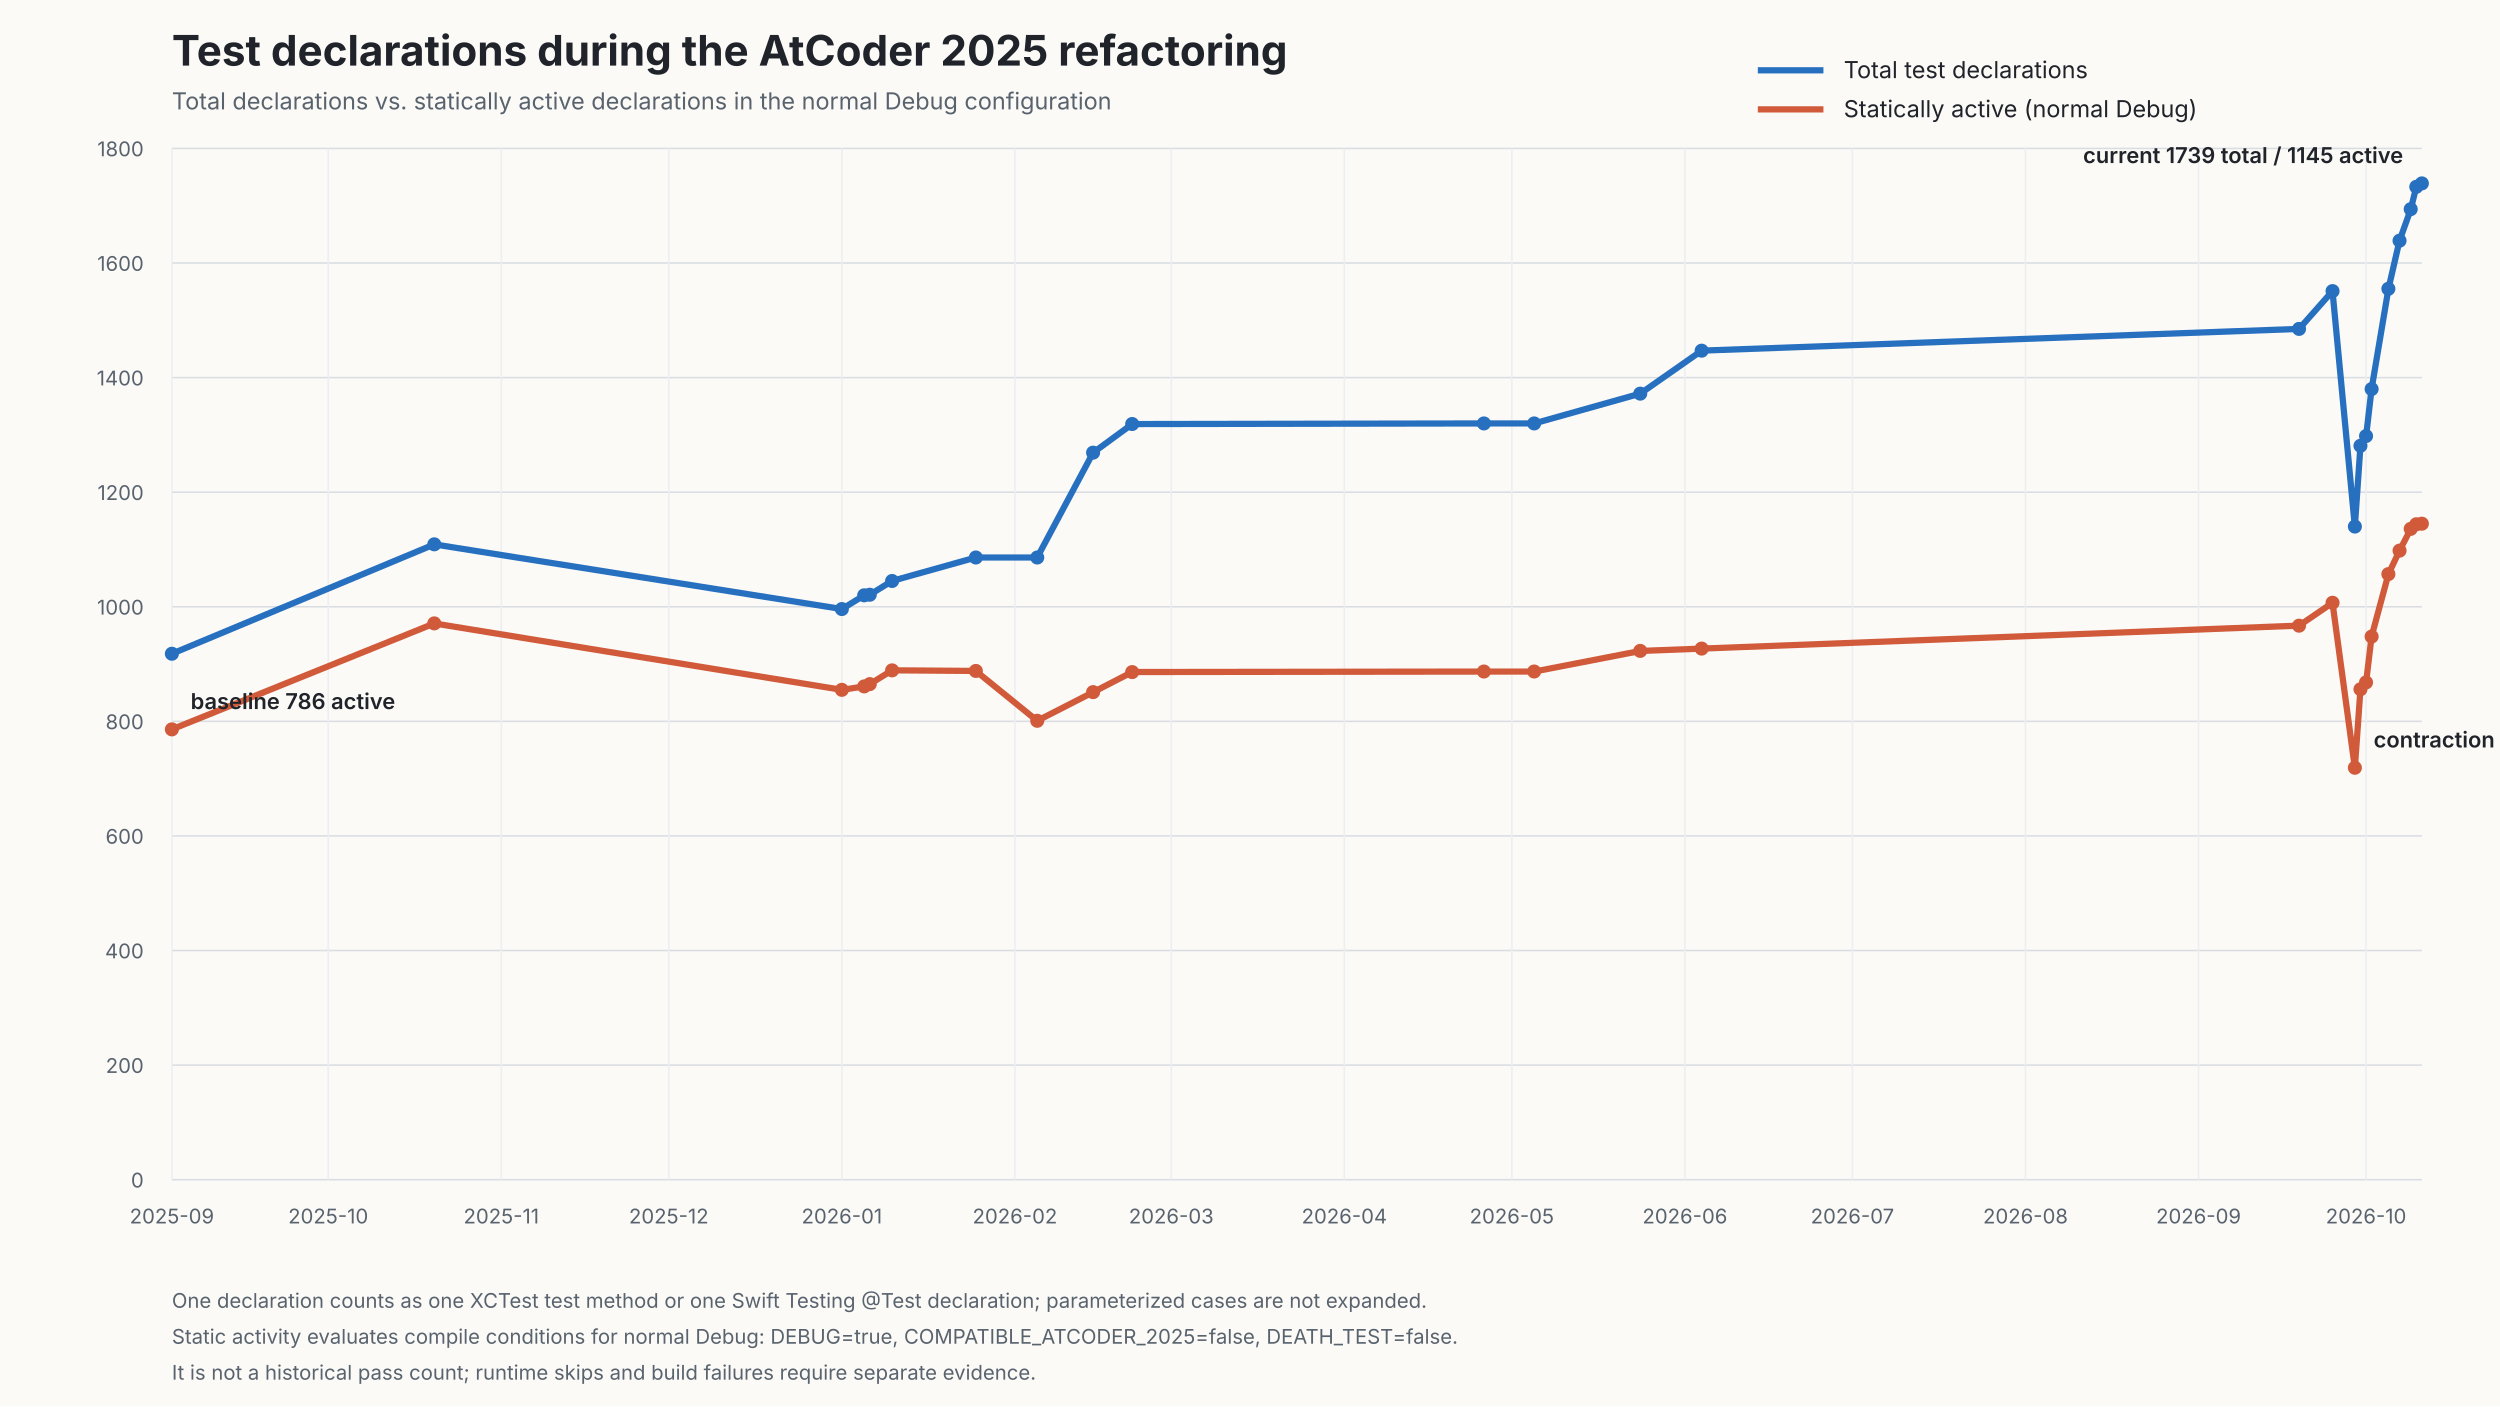
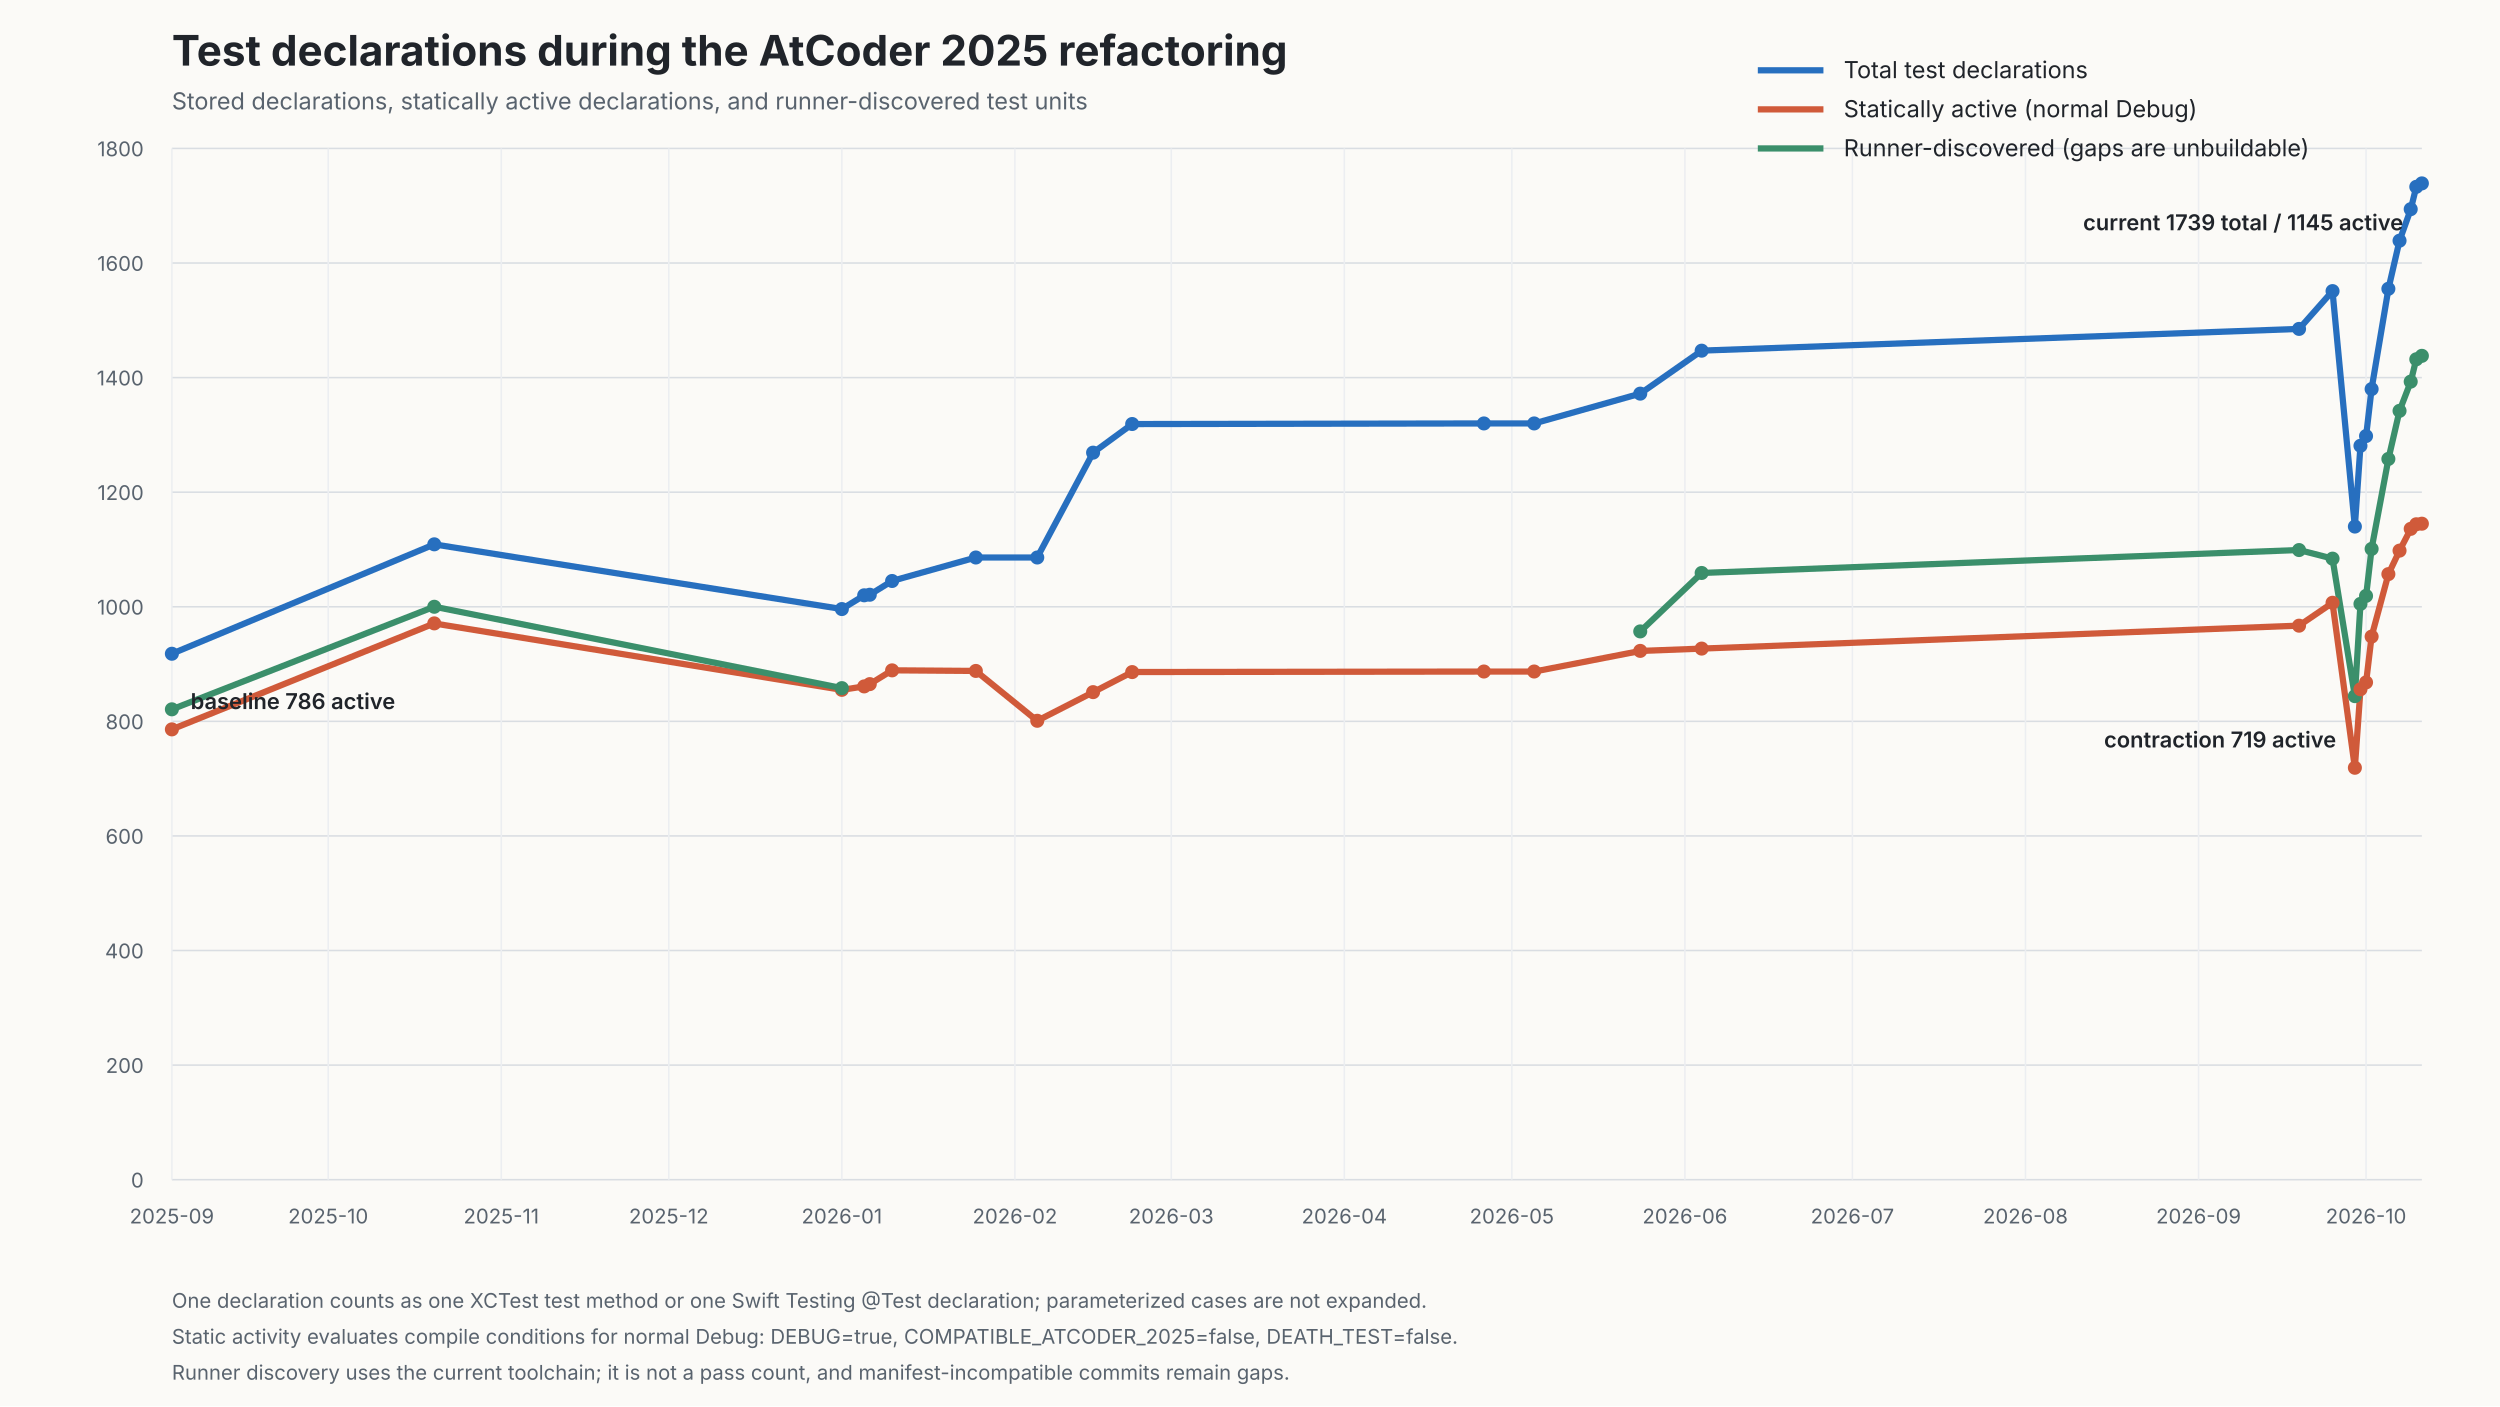
<svg xmlns="http://www.w3.org/2000/svg" width="1600" height="900" viewBox="0 0 1600 900">
  <rect width="100%" height="100%" fill="#fbfaf7" />
  <text x="110" y="42" font-family="-apple-system, sans-serif" font-size="27" font-weight="700" fill="#20242a">Test declarations during the AtCoder 2025 refactoring</text>
-   <text x="110" y="70" font-family="-apple-system, sans-serif" font-size="15" fill="#59636e">Total declarations vs. statically active declarations in the normal Debug configuration</text>
+   <text x="110" y="70" font-family="-apple-system, sans-serif" font-size="15" fill="#59636e">Stored declarations, statically active declarations, and runner-discovered test units</text>
  <line x1="110" y1="755.0" x2="1550" y2="755.0" stroke="#d9dde2" stroke-width="1" />
  <text x="92" y="760.0" text-anchor="end" font-family="-apple-system, sans-serif" font-size="13" fill="#59636e">0</text>
  <line x1="110" y1="681.667" x2="1550" y2="681.667" stroke="#d9dde2" stroke-width="1" />
  <text x="92" y="686.667" text-anchor="end" font-family="-apple-system, sans-serif" font-size="13" fill="#59636e">200</text>
  <line x1="110" y1="608.333" x2="1550" y2="608.333" stroke="#d9dde2" stroke-width="1" />
  <text x="92" y="613.333" text-anchor="end" font-family="-apple-system, sans-serif" font-size="13" fill="#59636e">400</text>
  <line x1="110" y1="535.0" x2="1550" y2="535.0" stroke="#d9dde2" stroke-width="1" />
  <text x="92" y="540.0" text-anchor="end" font-family="-apple-system, sans-serif" font-size="13" fill="#59636e">600</text>
  <line x1="110" y1="461.667" x2="1550" y2="461.667" stroke="#d9dde2" stroke-width="1" />
  <text x="92" y="466.667" text-anchor="end" font-family="-apple-system, sans-serif" font-size="13" fill="#59636e">800</text>
  <line x1="110" y1="388.333" x2="1550" y2="388.333" stroke="#d9dde2" stroke-width="1" />
  <text x="92" y="393.333" text-anchor="end" font-family="-apple-system, sans-serif" font-size="13" fill="#59636e">1000</text>
  <line x1="110" y1="315.0" x2="1550" y2="315.0" stroke="#d9dde2" stroke-width="1" />
  <text x="92" y="320.0" text-anchor="end" font-family="-apple-system, sans-serif" font-size="13" fill="#59636e">1200</text>
  <line x1="110" y1="241.667" x2="1550" y2="241.667" stroke="#d9dde2" stroke-width="1" />
  <text x="92" y="246.667" text-anchor="end" font-family="-apple-system, sans-serif" font-size="13" fill="#59636e">1400</text>
  <line x1="110" y1="168.333" x2="1550" y2="168.333" stroke="#d9dde2" stroke-width="1" />
  <text x="92" y="173.333" text-anchor="end" font-family="-apple-system, sans-serif" font-size="13" fill="#59636e">1600</text>
  <line x1="110" y1="95.0" x2="1550" y2="95.0" stroke="#d9dde2" stroke-width="1" />
  <text x="92" y="100.0" text-anchor="end" font-family="-apple-system, sans-serif" font-size="13" fill="#59636e">1800</text>
  <line x1="110.0" y1="95" x2="110.0" y2="755" stroke="#eceef1" stroke-width="1" />
  <text x="110.0" y="783" text-anchor="middle" font-family="-apple-system, sans-serif" font-size="13" fill="#59636e">2025-09</text>
  <line x1="210.05" y1="95" x2="210.05" y2="755" stroke="#eceef1" stroke-width="1" />
  <text x="210.05" y="783" text-anchor="middle" font-family="-apple-system, sans-serif" font-size="13" fill="#59636e">2025-10</text>
  <line x1="320.819" y1="95" x2="320.819" y2="755" stroke="#eceef1" stroke-width="1" />
  <text x="320.819" y="783" text-anchor="middle" font-family="-apple-system, sans-serif" font-size="13" fill="#59636e">2025-11</text>
  <line x1="428.015" y1="95" x2="428.015" y2="755" stroke="#eceef1" stroke-width="1" />
  <text x="428.015" y="783" text-anchor="middle" font-family="-apple-system, sans-serif" font-size="13" fill="#59636e">2025-12</text>
  <line x1="538.784" y1="95" x2="538.784" y2="755" stroke="#eceef1" stroke-width="1" />
  <text x="538.784" y="783" text-anchor="middle" font-family="-apple-system, sans-serif" font-size="13" fill="#59636e">2026-01</text>
  <line x1="649.553" y1="95" x2="649.553" y2="755" stroke="#eceef1" stroke-width="1" />
  <text x="649.553" y="783" text-anchor="middle" font-family="-apple-system, sans-serif" font-size="13" fill="#59636e">2026-02</text>
  <line x1="749.603" y1="95" x2="749.603" y2="755" stroke="#eceef1" stroke-width="1" />
  <text x="749.603" y="783" text-anchor="middle" font-family="-apple-system, sans-serif" font-size="13" fill="#59636e">2026-03</text>
  <line x1="860.372" y1="95" x2="860.372" y2="755" stroke="#eceef1" stroke-width="1" />
  <text x="860.372" y="783" text-anchor="middle" font-family="-apple-system, sans-serif" font-size="13" fill="#59636e">2026-04</text>
  <line x1="967.568" y1="95" x2="967.568" y2="755" stroke="#eceef1" stroke-width="1" />
  <text x="967.568" y="783" text-anchor="middle" font-family="-apple-system, sans-serif" font-size="13" fill="#59636e">2026-05</text>
  <line x1="1078.337" y1="95" x2="1078.337" y2="755" stroke="#eceef1" stroke-width="1" />
  <text x="1078.337" y="783" text-anchor="middle" font-family="-apple-system, sans-serif" font-size="13" fill="#59636e">2026-06</text>
  <line x1="1185.533" y1="95" x2="1185.533" y2="755" stroke="#eceef1" stroke-width="1" />
  <text x="1185.533" y="783" text-anchor="middle" font-family="-apple-system, sans-serif" font-size="13" fill="#59636e">2026-07</text>
  <line x1="1296.303" y1="95" x2="1296.303" y2="755" stroke="#eceef1" stroke-width="1" />
  <text x="1296.303" y="783" text-anchor="middle" font-family="-apple-system, sans-serif" font-size="13" fill="#59636e">2026-08</text>
  <line x1="1407.072" y1="95" x2="1407.072" y2="755" stroke="#eceef1" stroke-width="1" />
  <text x="1407.072" y="783" text-anchor="middle" font-family="-apple-system, sans-serif" font-size="13" fill="#59636e">2026-09</text>
  <line x1="1514.268" y1="95" x2="1514.268" y2="755" stroke="#eceef1" stroke-width="1" />
  <text x="1514.268" y="783" text-anchor="middle" font-family="-apple-system, sans-serif" font-size="13" fill="#59636e">2026-10</text>
  <polyline points="110.0,418.4 277.9,348.4 538.8,389.8 553.1,381.0 556.7,380.6 570.9,371.8 624.5,356.8 663.8,356.8 699.6,289.7 724.6,271.4 949.7,271.0 981.9,271.0 1049.8,251.9 1089.1,224.4 1471.4,210.5 1492.8,186.3 1507.1,337.0 1510.7,285.3 1514.3,279.1 1517.8,249.0 1528.6,184.8 1535.7,154.0 1542.9,133.9 1546.4,119.6 1550.0,117.4" fill="none" stroke="#276fbf" stroke-width="4" stroke-linejoin="round" stroke-linecap="round" />
  <polyline points="110.0,466.8 277.9,399.0 538.8,441.5 553.1,439.3 556.7,437.8 570.9,429.0 624.5,429.4 663.8,461.3 699.6,443.0 724.6,430.1 949.7,429.8 981.9,429.8 1049.8,416.6 1089.1,415.1 1471.4,400.4 1492.8,385.8 1507.1,491.4 1510.7,441.1 1514.3,436.7 1517.8,407.4 1528.6,367.4 1535.7,352.4 1542.9,338.5 1546.4,335.5 1550.0,335.2" fill="none" stroke="#d05a3a" stroke-width="4" stroke-linejoin="round" stroke-linecap="round" />
+   <polyline points="110.0,454.0 277.9,388.3 538.8,440.4" fill="none" stroke="#3b8f6b" stroke-width="4" stroke-linejoin="round" stroke-linecap="round" />
+   <polyline points="1049.8,404.1 1089.1,366.7 1471.4,352.0 1492.8,357.5 1507.1,445.5 1510.7,386.5 1514.3,381.4 1517.8,351.3 1528.6,293.7 1535.7,262.9 1542.9,244.2 1546.4,229.9 1550.0,227.7" fill="none" stroke="#3b8f6b" stroke-width="4" stroke-linejoin="round" stroke-linecap="round" />
  <circle cx="110.0" cy="418.4" r="4.5" fill="#276fbf" />
  <circle cx="110.0" cy="466.8" r="4.5" fill="#d05a3a" />
+   <circle cx="110.0" cy="453.967" r="4.5" fill="#3b8f6b" />
  <circle cx="277.94" cy="348.367" r="4.5" fill="#276fbf" />
  <circle cx="277.94" cy="398.967" r="4.5" fill="#d05a3a" />
+   <circle cx="277.94" cy="388.333" r="4.5" fill="#3b8f6b" />
  <circle cx="538.784" cy="389.8" r="4.5" fill="#276fbf" />
  <circle cx="538.784" cy="441.5" r="4.5" fill="#d05a3a" />
+   <circle cx="538.784" cy="440.4" r="4.5" fill="#3b8f6b" />
  <circle cx="553.077" cy="381.0" r="4.5" fill="#276fbf" />
  <circle cx="553.077" cy="439.3" r="4.5" fill="#d05a3a" />
  <circle cx="556.65" cy="380.633" r="4.5" fill="#276fbf" />
  <circle cx="556.65" cy="437.833" r="4.5" fill="#d05a3a" />
  <circle cx="570.943" cy="371.833" r="4.5" fill="#276fbf" />
  <circle cx="570.943" cy="429.033" r="4.5" fill="#d05a3a" />
  <circle cx="624.541" cy="356.8" r="4.5" fill="#276fbf" />
  <circle cx="624.541" cy="429.4" r="4.5" fill="#d05a3a" />
  <circle cx="663.846" cy="356.8" r="4.5" fill="#276fbf" />
  <circle cx="663.846" cy="461.3" r="4.5" fill="#d05a3a" />
  <circle cx="699.578" cy="289.7" r="4.5" fill="#276fbf" />
  <circle cx="699.578" cy="442.967" r="4.5" fill="#d05a3a" />
  <circle cx="724.591" cy="271.367" r="4.5" fill="#276fbf" />
  <circle cx="724.591" cy="430.133" r="4.5" fill="#d05a3a" />
  <circle cx="949.702" cy="271" r="4.5" fill="#276fbf" />
  <circle cx="949.702" cy="429.767" r="4.5" fill="#d05a3a" />
  <circle cx="981.861" cy="271" r="4.5" fill="#276fbf" />
  <circle cx="981.861" cy="429.767" r="4.5" fill="#d05a3a" />
  <circle cx="1049.752" cy="251.933" r="4.5" fill="#276fbf" />
  <circle cx="1049.752" cy="416.567" r="4.5" fill="#d05a3a" />
+   <circle cx="1049.752" cy="404.1" r="4.5" fill="#3b8f6b" />
  <circle cx="1089.057" cy="224.433" r="4.5" fill="#276fbf" />
  <circle cx="1089.057" cy="415.1" r="4.5" fill="#d05a3a" />
+   <circle cx="1089.057" cy="366.7" r="4.5" fill="#3b8f6b" />
  <circle cx="1471.39" cy="210.5" r="4.5" fill="#276fbf" />
  <circle cx="1471.39" cy="400.433" r="4.5" fill="#d05a3a" />
+   <circle cx="1471.39" cy="352.033" r="4.5" fill="#3b8f6b" />
  <circle cx="1492.829" cy="186.3" r="4.5" fill="#276fbf" />
  <circle cx="1492.829" cy="385.767" r="4.5" fill="#d05a3a" />
+   <circle cx="1492.829" cy="357.533" r="4.5" fill="#3b8f6b" />
  <circle cx="1507.122" cy="337.0" r="4.5" fill="#276fbf" />
  <circle cx="1507.122" cy="491.367" r="4.5" fill="#d05a3a" />
+   <circle cx="1507.122" cy="445.533" r="4.5" fill="#3b8f6b" />
  <circle cx="1510.695" cy="285.3" r="4.5" fill="#276fbf" />
  <circle cx="1510.695" cy="441.133" r="4.5" fill="#d05a3a" />
+   <circle cx="1510.695" cy="386.5" r="4.5" fill="#3b8f6b" />
  <circle cx="1514.268" cy="279.067" r="4.5" fill="#276fbf" />
  <circle cx="1514.268" cy="436.733" r="4.5" fill="#d05a3a" />
+   <circle cx="1514.268" cy="381.367" r="4.5" fill="#3b8f6b" />
  <circle cx="1517.841" cy="249" r="4.5" fill="#276fbf" />
  <circle cx="1517.841" cy="407.4" r="4.5" fill="#d05a3a" />
+   <circle cx="1517.841" cy="351.3" r="4.5" fill="#3b8f6b" />
  <circle cx="1528.561" cy="184.833" r="4.5" fill="#276fbf" />
  <circle cx="1528.561" cy="367.433" r="4.5" fill="#d05a3a" />
+   <circle cx="1528.561" cy="293.733" r="4.5" fill="#3b8f6b" />
  <circle cx="1535.707" cy="154.033" r="4.5" fill="#276fbf" />
  <circle cx="1535.707" cy="352.4" r="4.5" fill="#d05a3a" />
+   <circle cx="1535.707" cy="262.933" r="4.5" fill="#3b8f6b" />
  <circle cx="1542.854" cy="133.867" r="4.5" fill="#276fbf" />
  <circle cx="1542.854" cy="338.467" r="4.5" fill="#d05a3a" />
+   <circle cx="1542.854" cy="244.233" r="4.5" fill="#3b8f6b" />
  <circle cx="1546.427" cy="119.567" r="4.5" fill="#276fbf" />
  <circle cx="1546.427" cy="335.533" r="4.5" fill="#d05a3a" />
+   <circle cx="1546.427" cy="229.933" r="4.5" fill="#3b8f6b" />
  <circle cx="1550.0" cy="117.367" r="4.5" fill="#276fbf" />
  <circle cx="1550.0" cy="335.167" r="4.5" fill="#d05a3a" />
+   <circle cx="1550.0" cy="227.733" r="4.5" fill="#3b8f6b" />
  <line x1="1125" y1="45" x2="1167" y2="45" stroke="#276fbf" stroke-width="4" />
  <text x="1180" y="50" font-family="-apple-system, sans-serif" font-size="15" fill="#20242a">Total test declarations</text>
  <line x1="1125" y1="70" x2="1167" y2="70" stroke="#d05a3a" stroke-width="4" />
  <text x="1180" y="75" font-family="-apple-system, sans-serif" font-size="15" fill="#20242a">Statically active (normal Debug)</text>
+   <line x1="1125" y1="95" x2="1167" y2="95" stroke="#3b8f6b" stroke-width="4" />
+   <text x="1180" y="100" font-family="-apple-system, sans-serif" font-size="15" fill="#20242a">Runner-discovered (gaps are unbuildable)</text>
  <text x="122.0" y="453.8" text-anchor="start" font-family="-apple-system, sans-serif" font-size="14" font-weight="600" fill="#20242a">baseline 786 active</text>
-   <text x="1519.122" y="478.367" text-anchor="start" font-family="-apple-system, sans-serif" font-size="14" font-weight="600" fill="#20242a">contraction 719 active</text>
-   <text x="1538.0" y="104.367" text-anchor="end" font-family="-apple-system, sans-serif" font-size="14" font-weight="600" fill="#20242a">current 1739 total / 1145 active</text>
+   <text x="1495.122" y="478.367" text-anchor="end" font-family="-apple-system, sans-serif" font-size="14" font-weight="600" fill="#20242a">contraction 719 active</text>
+   <text x="1538.0" y="147.367" text-anchor="end" font-family="-apple-system, sans-serif" font-size="14" font-weight="600" fill="#20242a">current 1739 total / 1145 active</text>
  <text x="110" y="837" font-family="-apple-system, sans-serif" font-size="13" fill="#59636e">One declaration counts as one XCTest test method or one Swift Testing @Test declaration; parameterized cases are not expanded.</text>
  <text x="110" y="860" font-family="-apple-system, sans-serif" font-size="13" fill="#59636e">Static activity evaluates compile conditions for normal Debug: DEBUG=true, COMPATIBLE_ATCODER_2025=false, DEATH_TEST=false.</text>
-   <text x="110" y="883" font-family="-apple-system, sans-serif" font-size="13" fill="#59636e">It is not a historical pass count; runtime skips and build failures require separate evidence.</text>
+   <text x="110" y="883" font-family="-apple-system, sans-serif" font-size="13" fill="#59636e">Runner discovery uses the current toolchain; it is not a pass count, and manifest-incompatible commits remain gaps.</text>
</svg>
